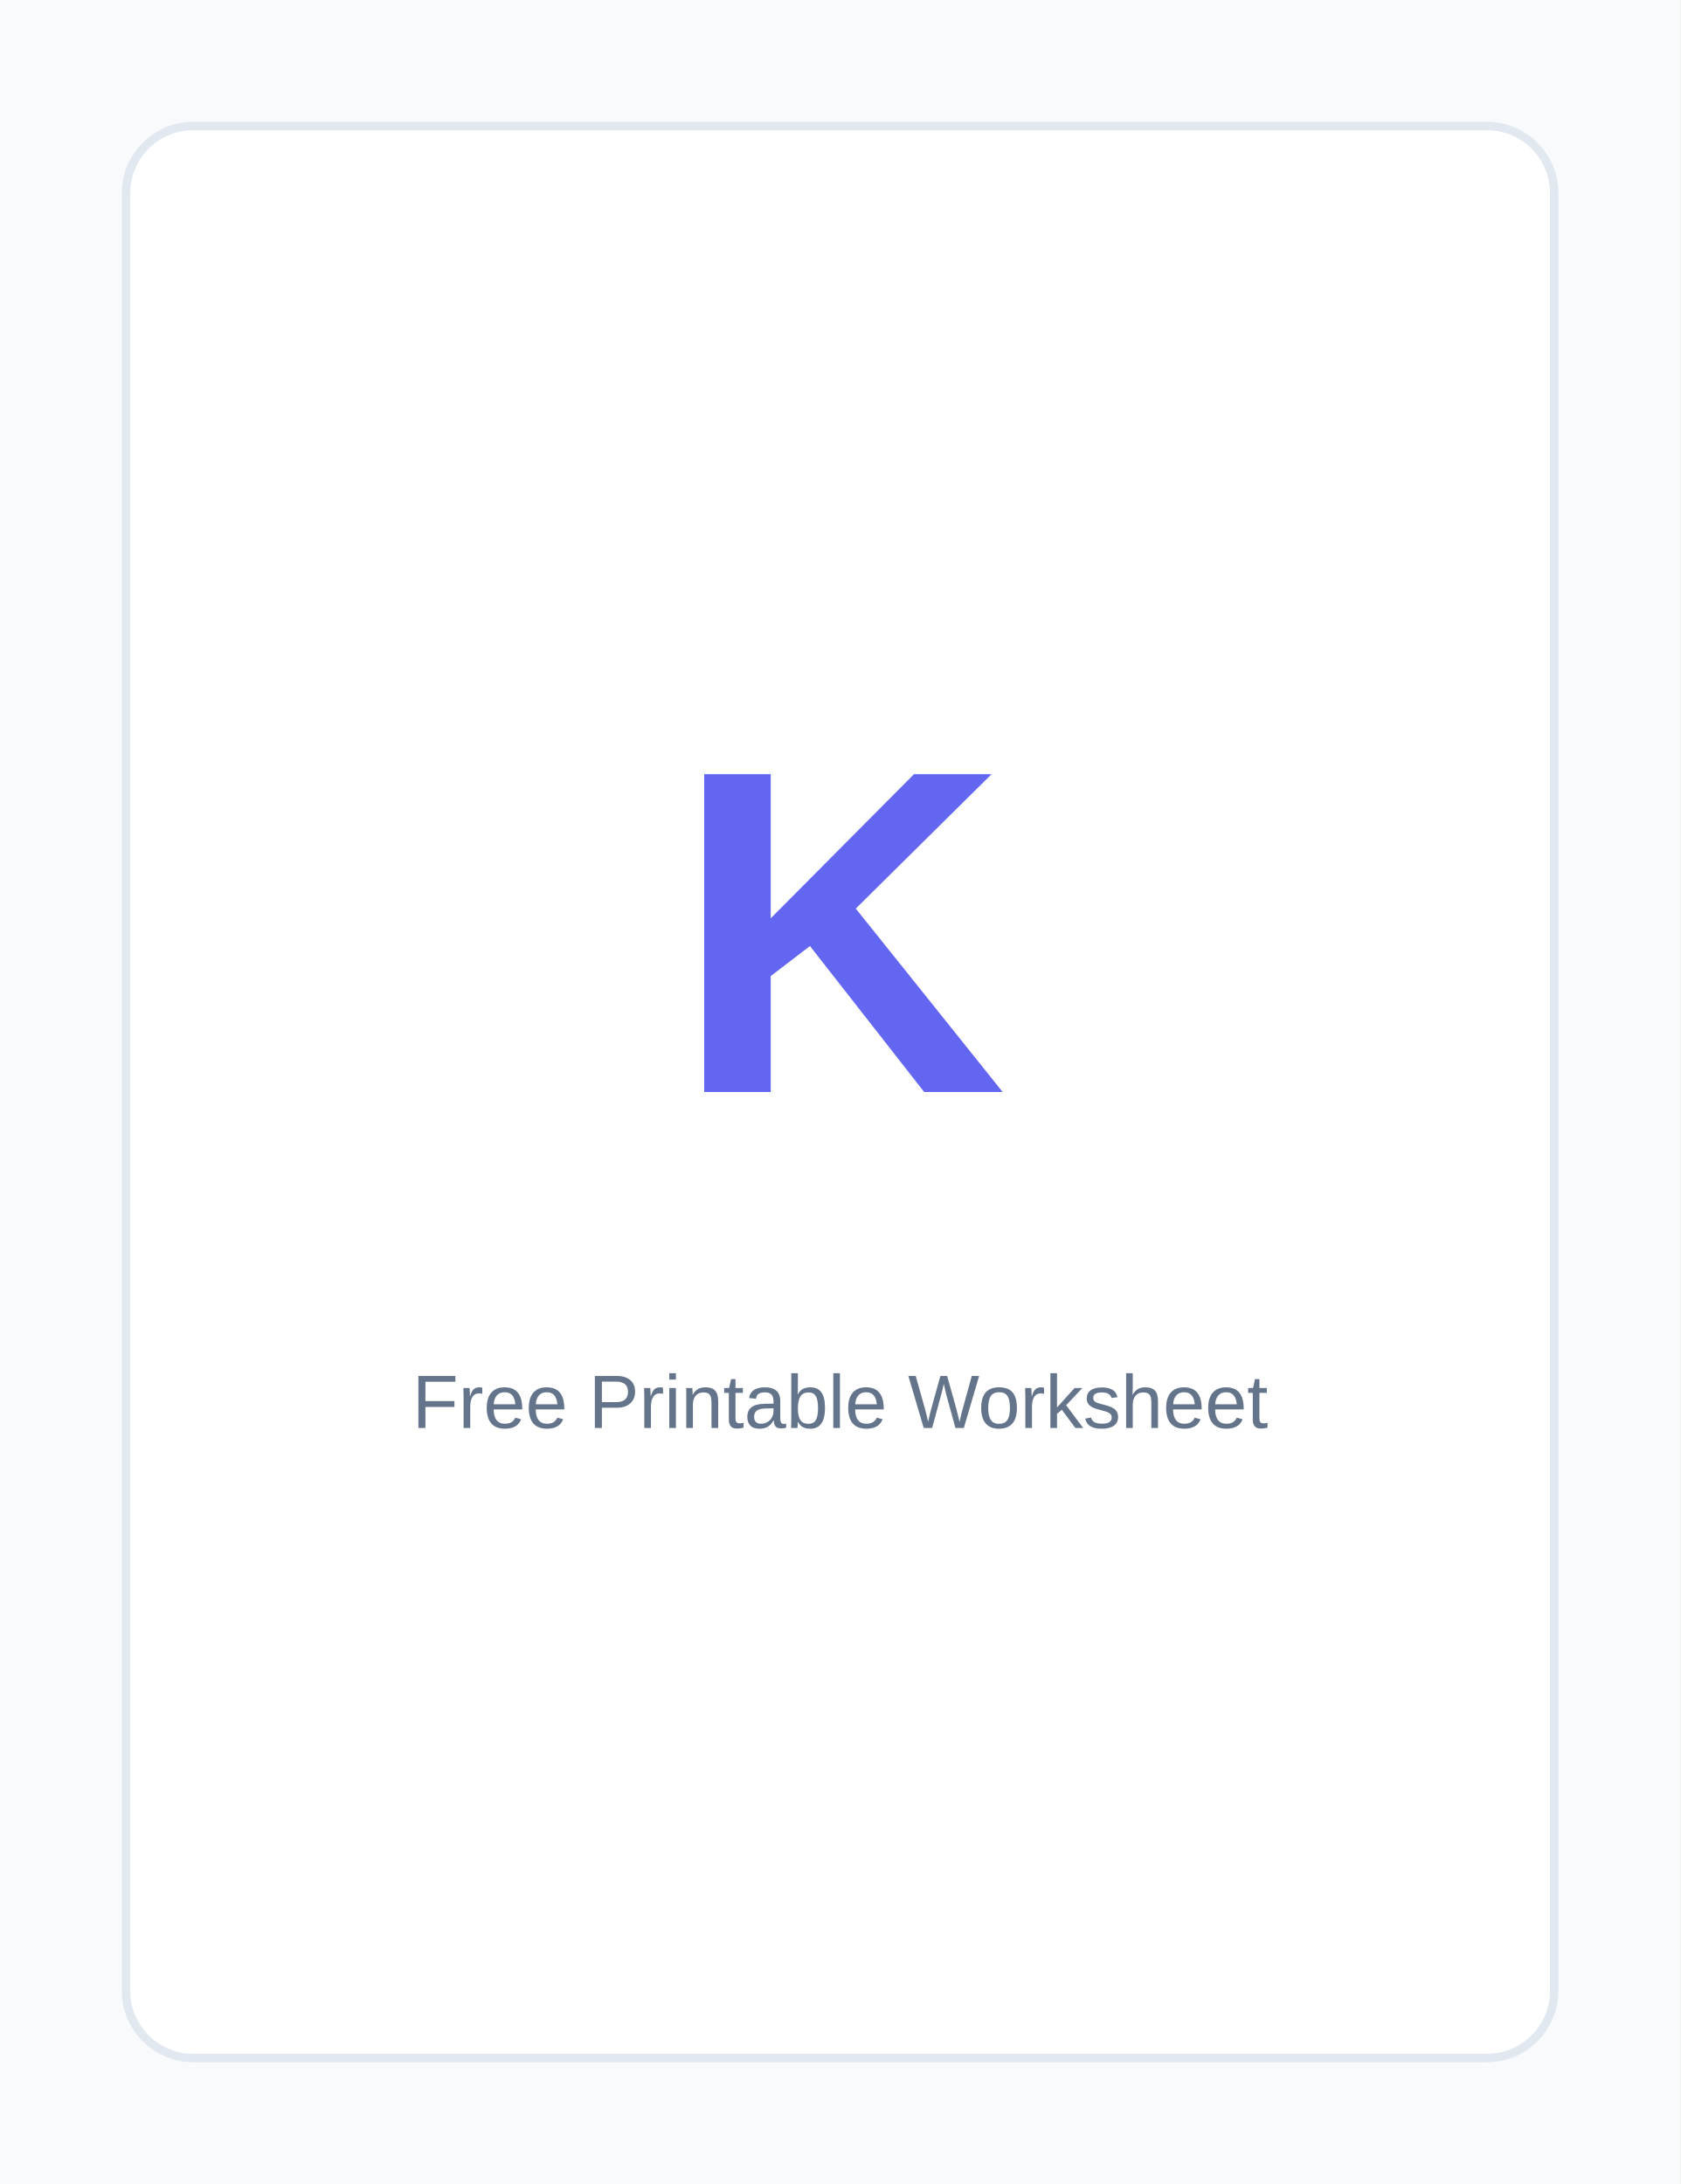
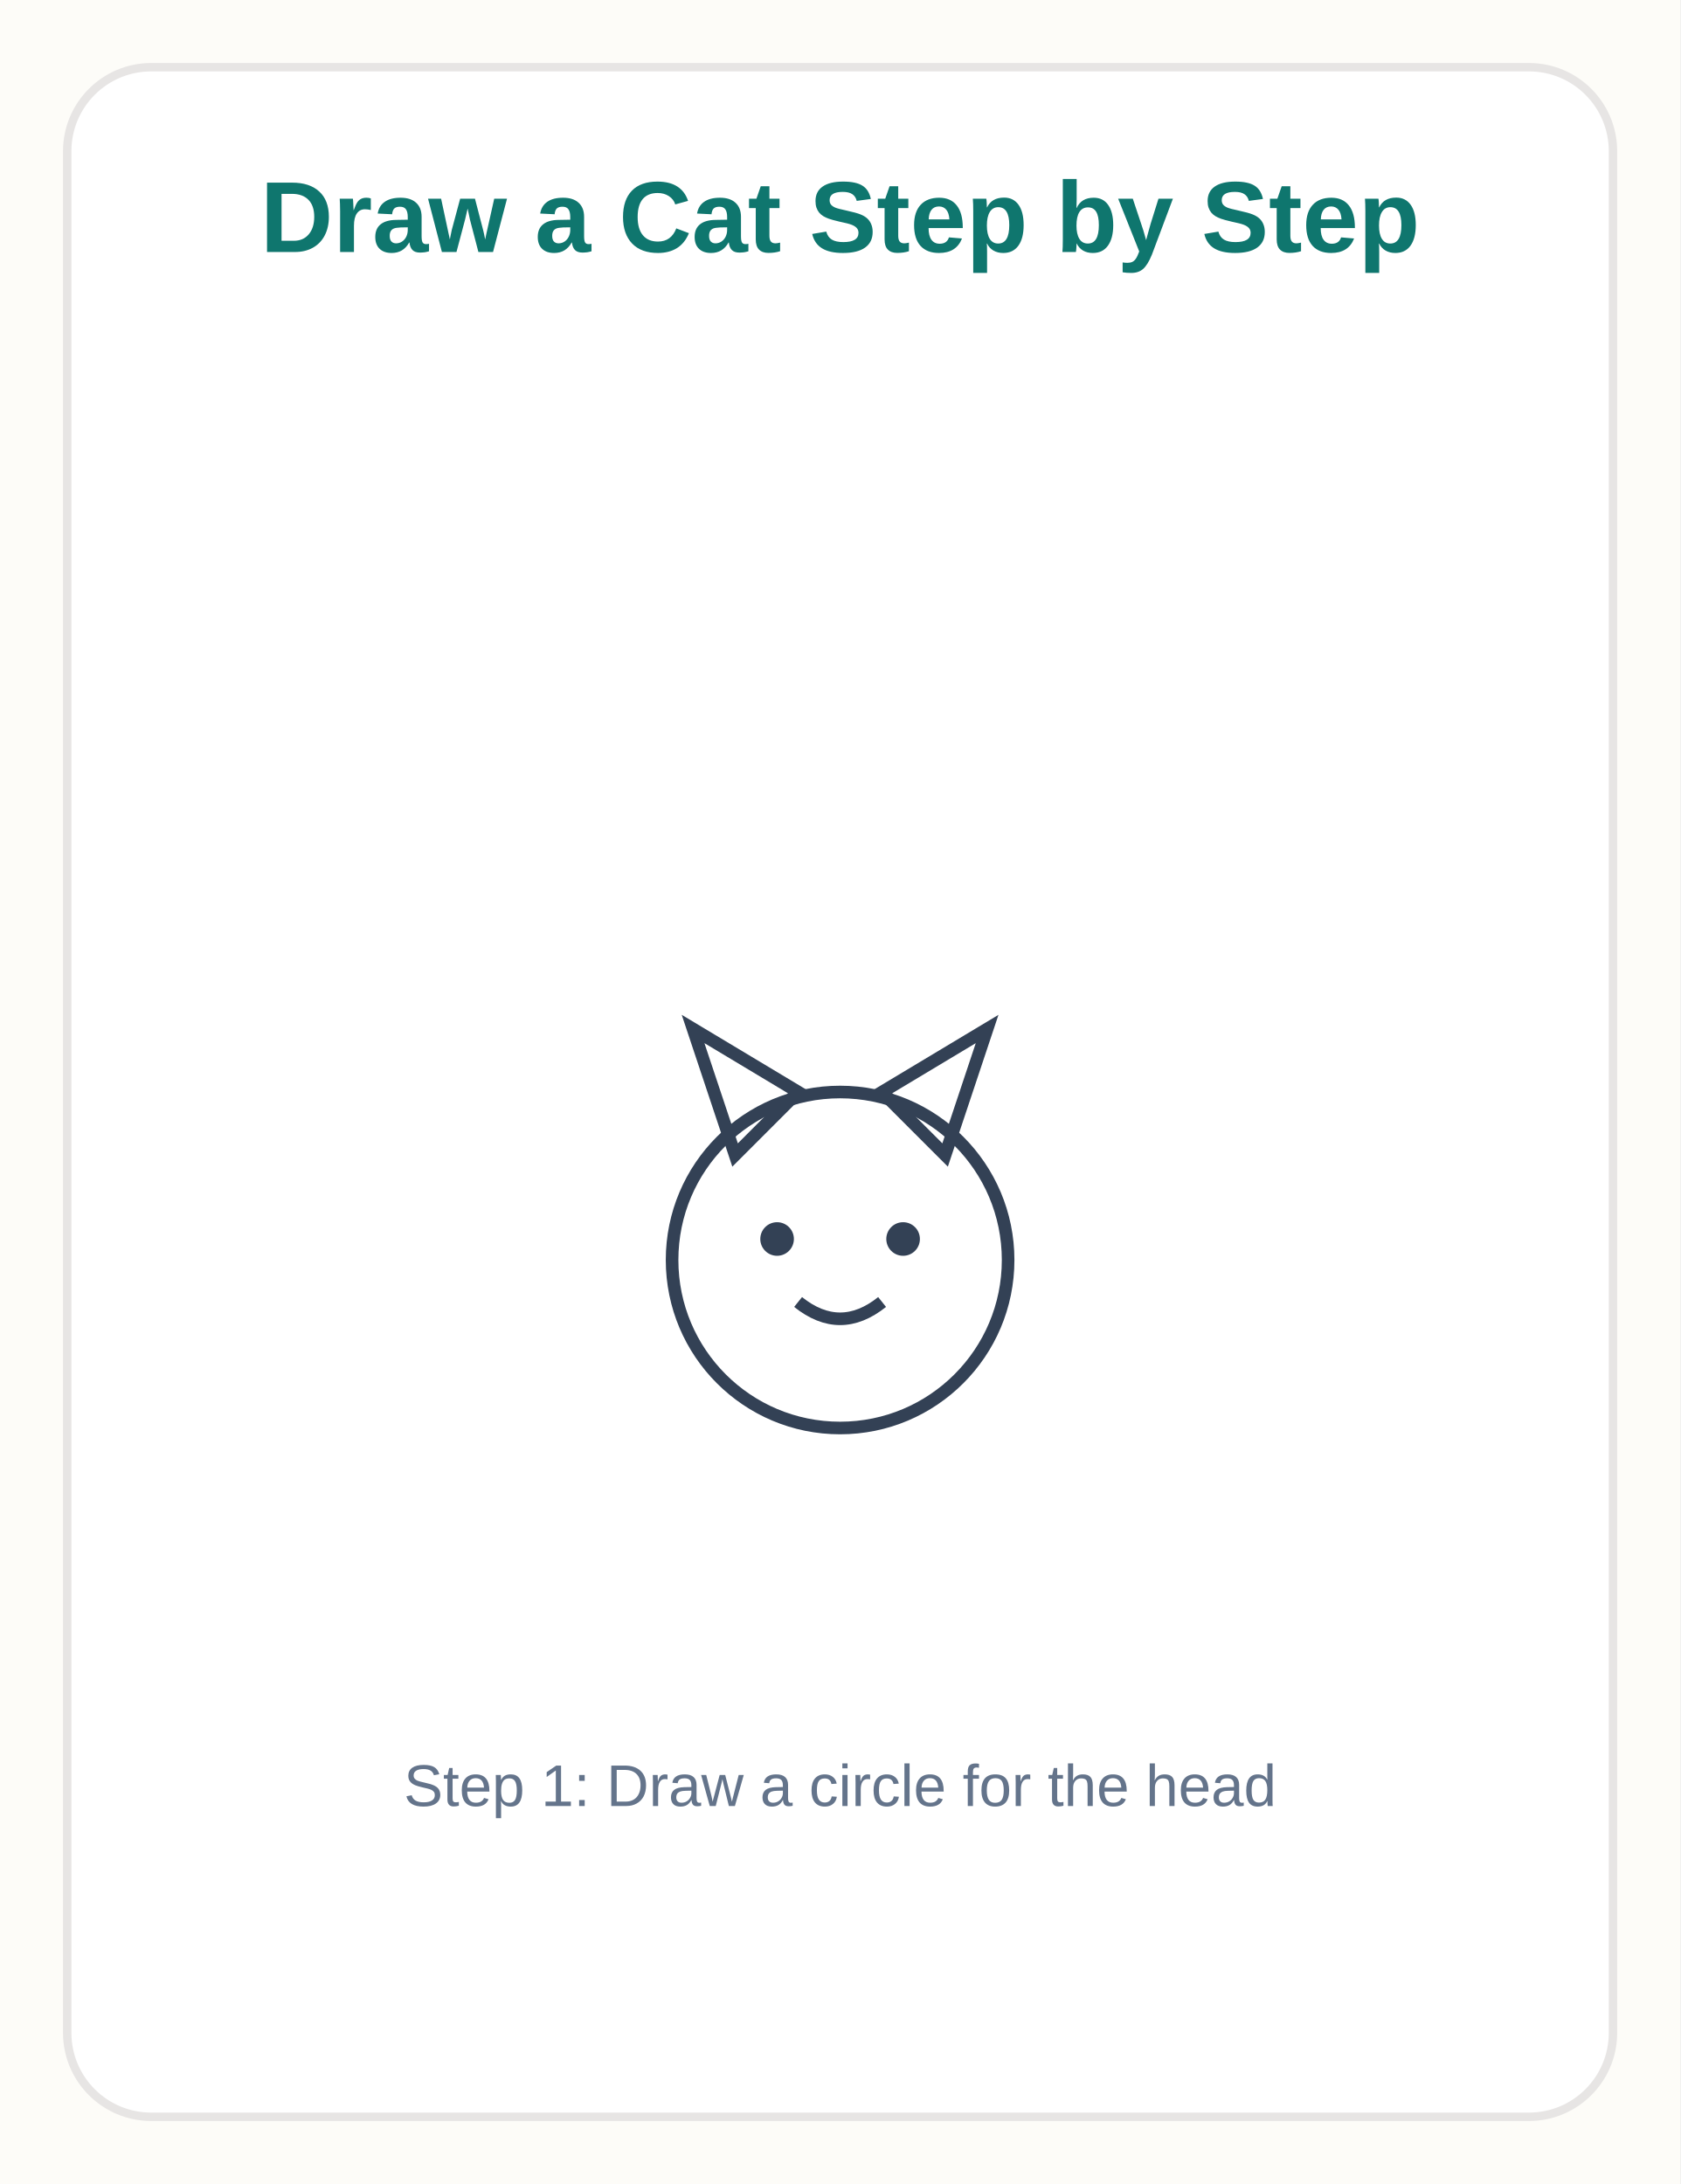
<svg xmlns="http://www.w3.org/2000/svg" viewBox="0 0 400 520">
-   <rect width="400" height="520" fill="#f8fafc" />
-   <rect x="30" y="30" width="340" height="460" rx="16" fill="#fff" stroke="#e2e8f0" stroke-width="2" />
-   <text x="200" y="260" text-anchor="middle" font-family="Arial, sans-serif" font-size="110" font-weight="bold" fill="#6366f1">K</text>
-   <text x="200" y="340" text-anchor="middle" font-family="Arial, sans-serif" font-size="18" fill="#64748b">Free Printable Worksheet</text>
+   <rect width="400" height="520" fill="#fdfcf8" />
+   <rect x="16" y="16" width="368" height="488" rx="20" fill="#ffffff" stroke="#e7e5e4" stroke-width="2" />
+   <text x="200" y="60" text-anchor="middle" font-family="Arial, sans-serif" font-size="24" font-weight="bold" fill="#0f766e">Draw a Cat Step by Step</text>
+   <g transform="translate(200,300)">
+     <circle cx="0" cy="0" r="40" fill="none" stroke="#334155" stroke-width="3" />
+     <path d="M-25,-25 L-35,-55 L-10,-40 Z" fill="none" stroke="#334155" stroke-width="3" />
+     <path d="M25,-25 L35,-55 L10,-40 Z" fill="none" stroke="#334155" stroke-width="3" />
+     <circle cx="-15" cy="-5" r="4" fill="#334155" />
+     <circle cx="15" cy="-5" r="4" fill="#334155" />
+     <path d="M-10,10 Q0,18 10,10" fill="none" stroke="#334155" stroke-width="3" />
+   </g>
+   <text x="200" y="430" text-anchor="middle" font-family="Arial" font-size="14" fill="#64748b">Step 1: Draw a circle for the head</text>
</svg>
